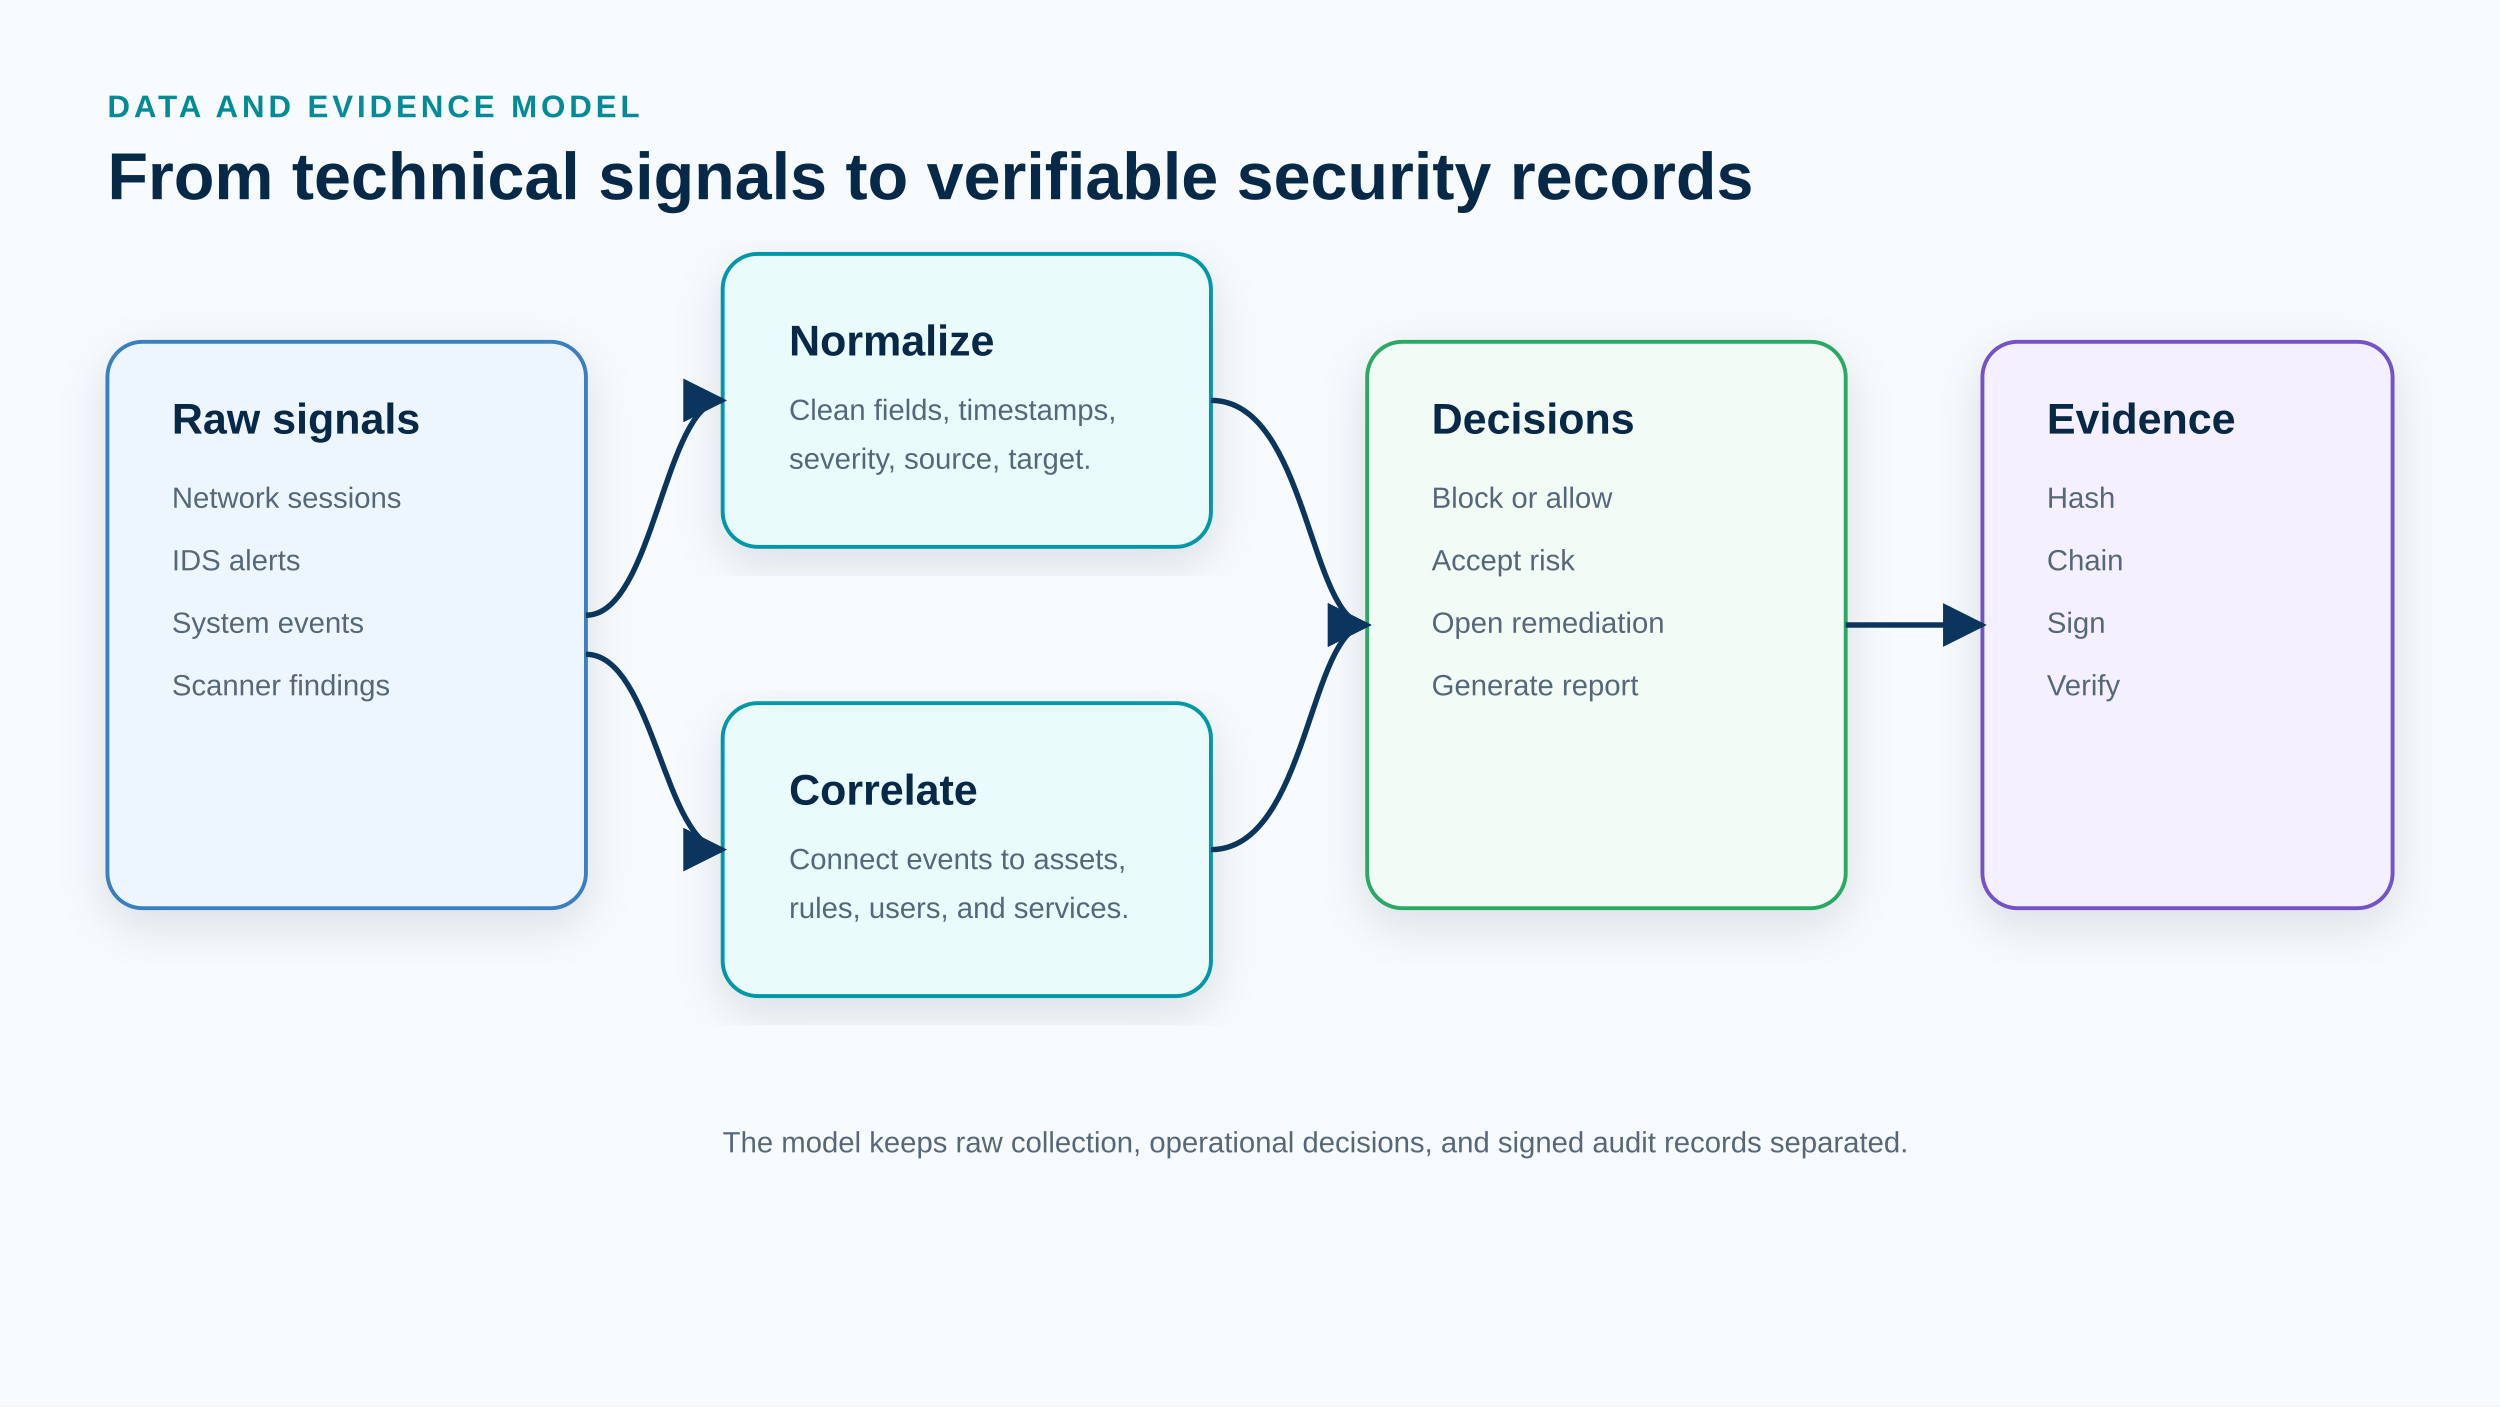
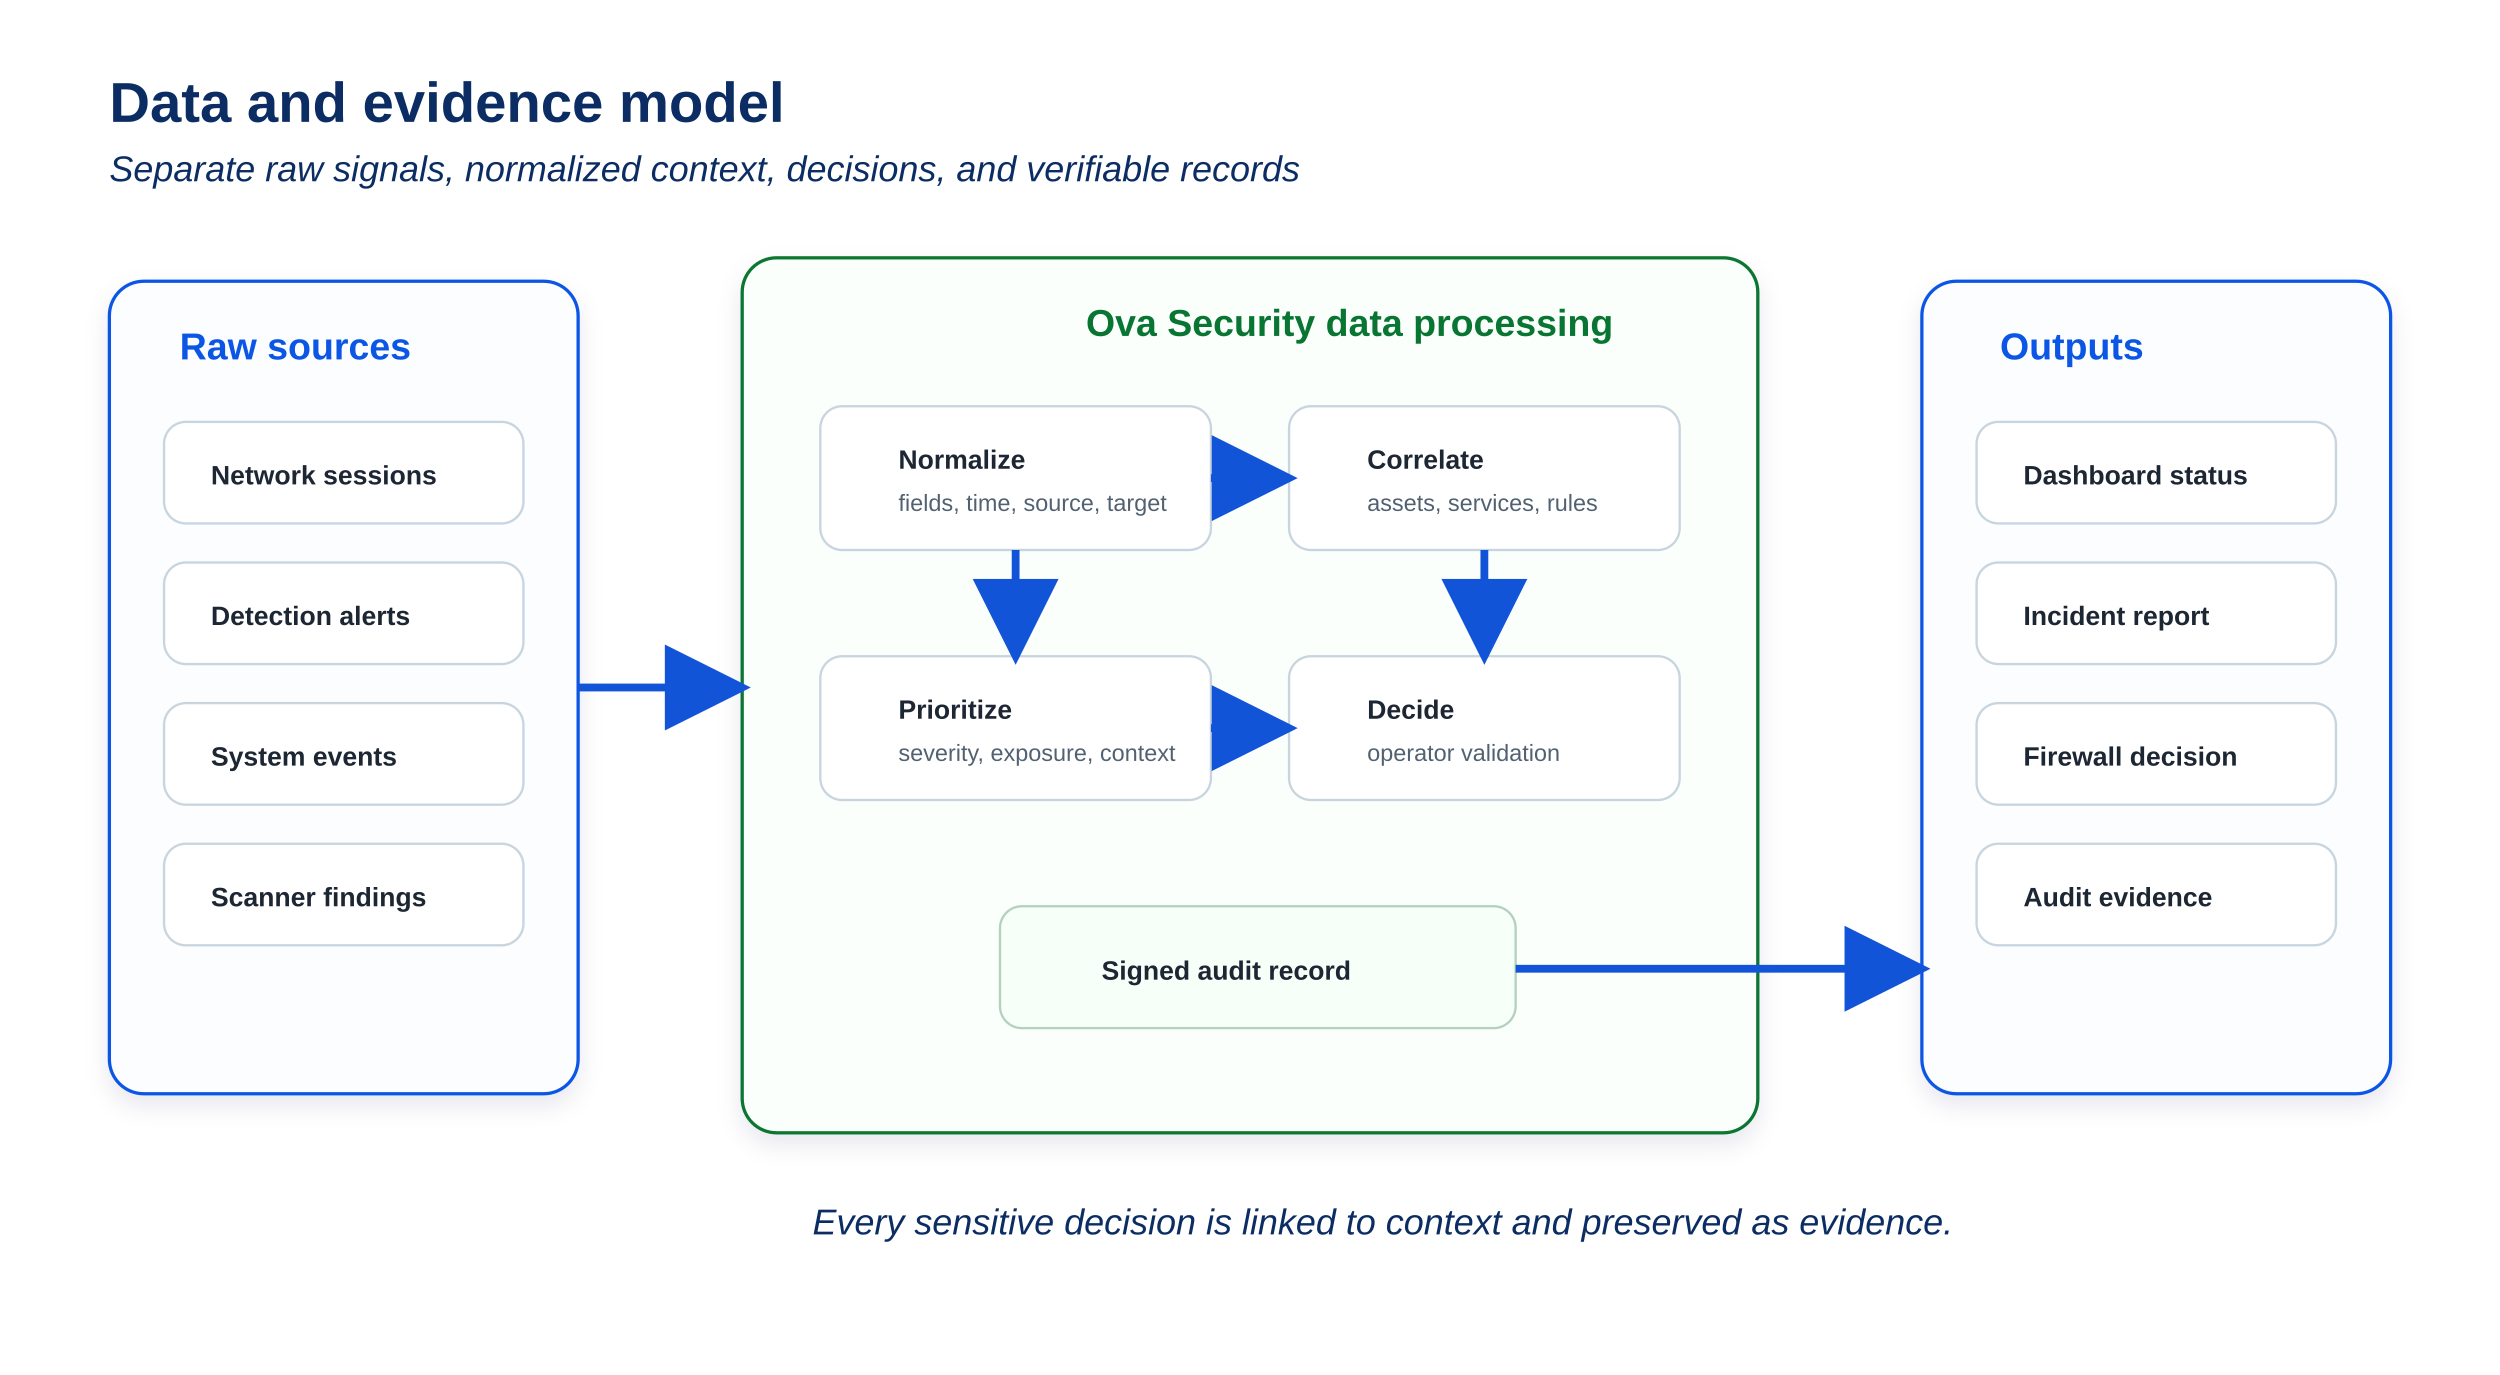
- <svg xmlns="http://www.w3.org/2000/svg" width="1280" height="720" viewBox="0 0 1280 720" role="img" aria-labelledby="title desc">
+ <svg xmlns="http://www.w3.org/2000/svg" width="1600" height="880" viewBox="0 0 1600 880" role="img" aria-labelledby="title desc">
  <defs>
-     <filter id="shadow">
-       <feDropShadow dx="0" dy="8" stdDeviation="12" flood-color="#0a2340" flood-opacity=".12" />
+     <marker id="a" viewBox="0 0 10 10" refX="9" refY="5" markerWidth="11" markerHeight="11" orient="auto">
+       <path d="M0 0 10 5 0 10z" fill="#1254d8" />
+     </marker>
+     <filter id="s">
+       <feDropShadow dx="0" dy="7" stdDeviation="8" flood-color="#0a2a52" flood-opacity=".09" />
    </filter>
-     <marker id="arrow" viewBox="0 0 10 10" refX="9" refY="5" markerWidth="8" markerHeight="8" orient="auto">
-       <path d="M0 0 10 5 0 10z" fill="#0b355d" />
-     </marker>
-     <style>.bg{fill:#f7fbfd}.title{font:800 34px Arial;fill:#082847}.k{font:700 16px Arial;fill:#008b96;letter-spacing:2px}.box{fill:#fff;stroke:#d8e6f0;stroke-width:2;rx:18;filter:url(#shadow)}.blue{fill:#edf6ff;stroke:#3b7fc0}.cyan{fill:#e9fbfb;stroke:#0097a7}.green{fill:#f2fbf5;stroke:#2aa865}.purple{fill:#f4f0ff;stroke:#7452c7}.h{font:800 22px Arial;fill:#082847}.p{font:500 15px Arial;fill:#566779}.line{stroke:#0b355d;stroke-width:2.8;fill:none;marker-end:url(#arrow)}</style>
+     <style>.bg{fill:#fff}.title{font:800 36px Arial;fill:#0b2d63}.sub{font:italic 23px Arial;fill:#0b2d63}.panel{fill:#fbfdff;stroke:#0b56e5;stroke-width:2.1;rx:22;filter:url(#s)}.panelG{fill:#fbfffc;stroke:#087532;stroke-width:2.1;rx:22;filter:url(#s)}.box{fill:#fff;stroke:#c8d5df;stroke-width:1.5;rx:14}.boxG{fill:#f7fff9;stroke:#b4d1be;stroke-width:1.5;rx:14}.hB{font:800 24px Arial;fill:#0b56e5}.hG{font:800 24px Arial;fill:#087532}.txt{font:600 17px Arial;fill:#1d2633}.small{font:500 15px Arial;fill:#526171}.arrow{stroke:#1254d8;stroke-width:5;fill:none;marker-end:url(#a)}</style>
  </defs>
-   <rect class="bg" width="1280" height="720" />
-   <text x="55" y="60" class="k">DATA AND EVIDENCE MODEL</text>
-   <text x="55" y="102" class="title">From technical signals to verifiable security records</text>
-   <rect x="55" y="175" width="245" height="290" class="box blue" />
-   <text x="88" y="222" class="h">Raw signals</text>
-   <text x="88" y="260" class="p">Network sessions</text>
-   <text x="88" y="292" class="p">IDS alerts</text>
-   <text x="88" y="324" class="p">System events</text>
-   <text x="88" y="356" class="p">Scanner findings</text>
-   <rect x="370" y="130" width="250" height="150" class="box cyan" />
-   <text x="404" y="182" class="h">Normalize</text>
-   <text x="404" y="215" class="p">Clean fields, timestamps,</text>
-   <text x="404" y="240" class="p">severity, source, target.</text>
-   <rect x="370" y="360" width="250" height="150" class="box cyan" />
-   <text x="404" y="412" class="h">Correlate</text>
-   <text x="404" y="445" class="p">Connect events to assets,</text>
-   <text x="404" y="470" class="p">rules, users, and services.</text>
-   <rect x="700" y="175" width="245" height="290" class="box green" />
-   <text x="733" y="222" class="h">Decisions</text>
-   <text x="733" y="260" class="p">Block or allow</text>
-   <text x="733" y="292" class="p">Accept risk</text>
-   <text x="733" y="324" class="p">Open remediation</text>
-   <text x="733" y="356" class="p">Generate report</text>
-   <rect x="1015" y="175" width="210" height="290" class="box purple" />
-   <text x="1048" y="222" class="h">Evidence</text>
-   <text x="1048" y="260" class="p">Hash</text>
-   <text x="1048" y="292" class="p">Chain</text>
-   <text x="1048" y="324" class="p">Sign</text>
-   <text x="1048" y="356" class="p">Verify</text>
-   <path class="line" d="M300 315 C335 315 340 205 370 205" />
-   <path class="line" d="M300 335 C335 335 340 435 370 435" />
-   <path class="line" d="M620 205 C670 205 670 320 700 320" />
-   <path class="line" d="M620 435 C670 435 670 320 700 320" />
-   <path class="line" d="M945 320h70" />
-   <text x="370" y="590" class="p">The model keeps raw collection, operational decisions, and signed audit records separated.</text>
+   <rect class="bg" width="1600" height="880" />
+   <text x="70" y="78" class="title">Data and evidence model</text>
+   <text x="70" y="116" class="sub">Separate raw signals, normalized context, decisions, and verifiable records</text>
+   <rect x="70" y="180" width="300" height="520" class="panel" />
+   <text x="115" y="230" class="hB">Raw sources</text>
+   <rect x="105" y="270" width="230" height="65" class="box" />
+   <text x="135" y="310" class="txt">Network sessions</text>
+   <rect x="105" y="360" width="230" height="65" class="box" />
+   <text x="135" y="400" class="txt">Detection alerts</text>
+   <rect x="105" y="450" width="230" height="65" class="box" />
+   <text x="135" y="490" class="txt">System events</text>
+   <rect x="105" y="540" width="230" height="65" class="box" />
+   <text x="135" y="580" class="txt">Scanner findings</text>
+   <rect x="475" y="165" width="650" height="560" class="panelG" />
+   <text x="695" y="215" class="hG">Ova Security data processing</text>
+   <rect x="525" y="260" width="250" height="92" class="box" />
+   <text x="575" y="300" class="txt">Normalize</text>
+   <text x="575" y="327" class="small">fields, time, source, target</text>
+   <rect x="825" y="260" width="250" height="92" class="box" />
+   <text x="875" y="300" class="txt">Correlate</text>
+   <text x="875" y="327" class="small">assets, services, rules</text>
+   <rect x="525" y="420" width="250" height="92" class="box" />
+   <text x="575" y="460" class="txt">Prioritize</text>
+   <text x="575" y="487" class="small">severity, exposure, context</text>
+   <rect x="825" y="420" width="250" height="92" class="box" />
+   <text x="875" y="460" class="txt">Decide</text>
+   <text x="875" y="487" class="small">operator validation</text>
+   <rect x="640" y="580" width="330" height="78" class="boxG" />
+   <text x="705" y="627" class="txt">Signed audit record</text>
+   <rect x="1230" y="180" width="300" height="520" class="panel" />
+   <text x="1280" y="230" class="hB">Outputs</text>
+   <rect x="1265" y="270" width="230" height="65" class="box" />
+   <text x="1295" y="310" class="txt">Dashboard status</text>
+   <rect x="1265" y="360" width="230" height="65" class="box" />
+   <text x="1295" y="400" class="txt">Incident report</text>
+   <rect x="1265" y="450" width="230" height="65" class="box" />
+   <text x="1295" y="490" class="txt">Firewall decision</text>
+   <rect x="1265" y="540" width="230" height="65" class="box" />
+   <text x="1295" y="580" class="txt">Audit evidence</text>
+   <path class="arrow" d="M370 440h105" />
+   <path class="arrow" d="M775 306h50" />
+   <path class="arrow" d="M650 352v68" />
+   <path class="arrow" d="M950 352v68" />
+   <path class="arrow" d="M775 466h50" />
+   <path class="arrow" d="M970 620h260" />
+   <text x="520" y="790" class="sub">Every sensitive decision is linked to context and preserved as evidence.</text>
</svg>
